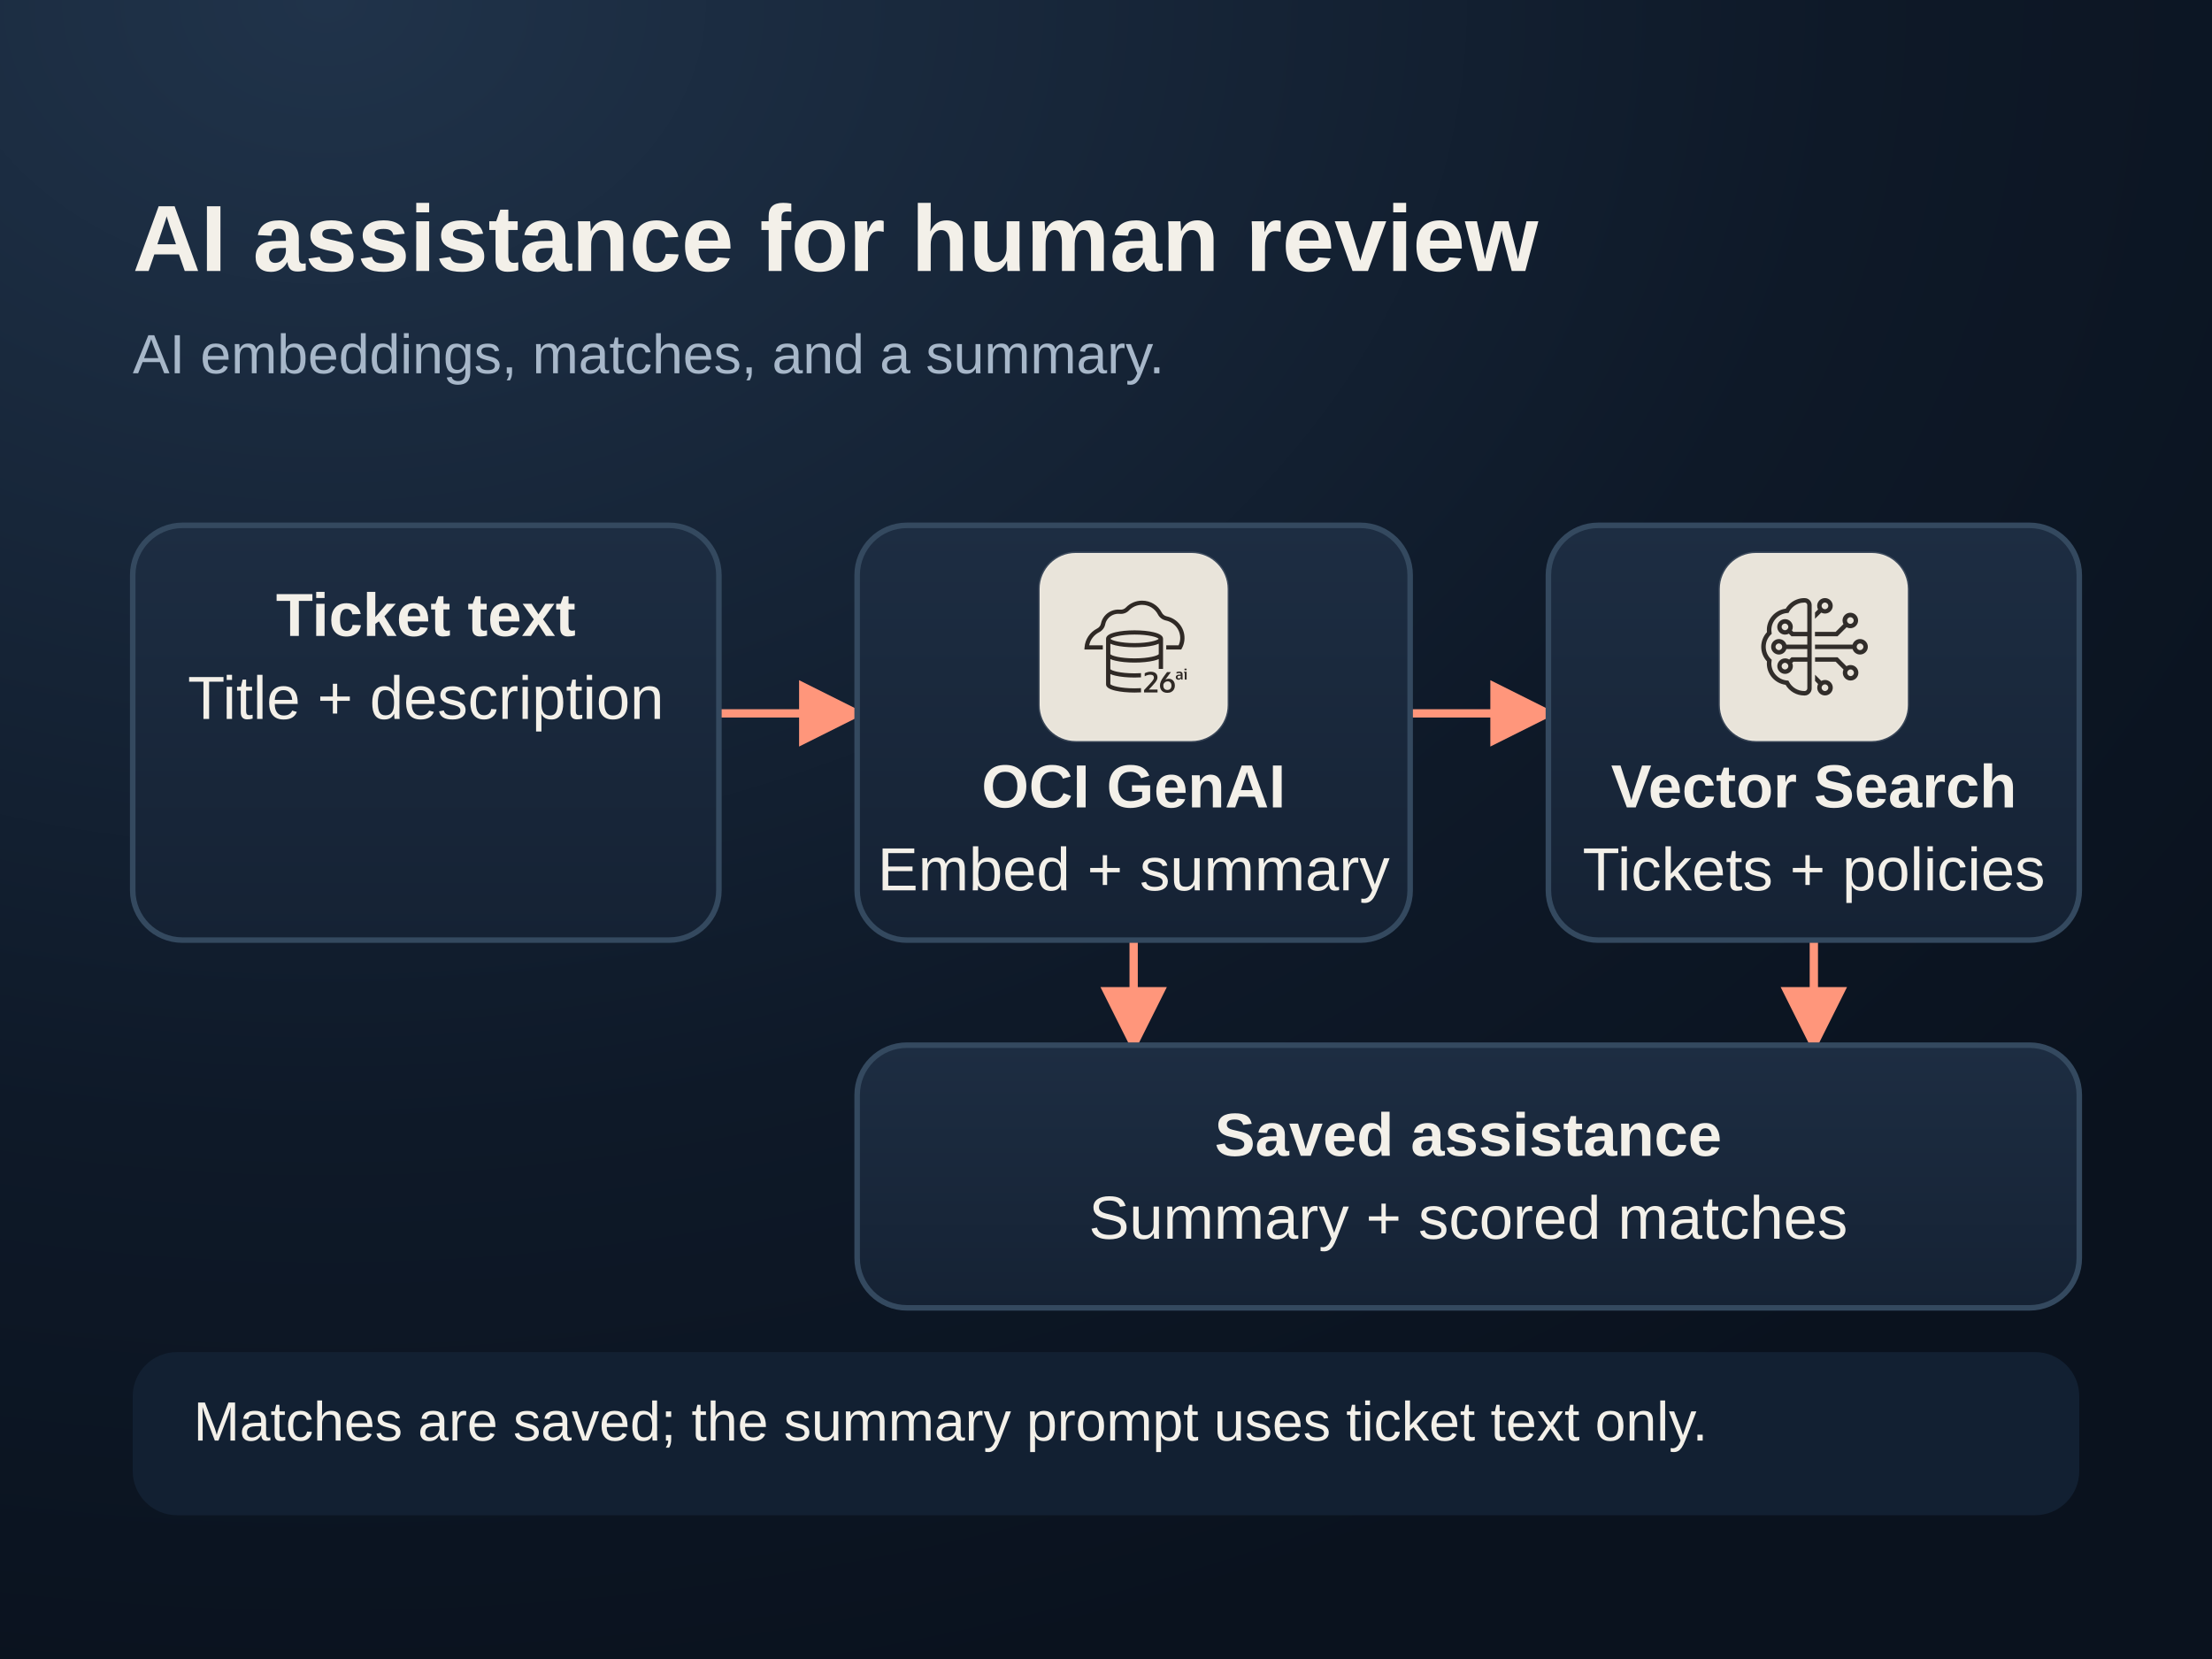
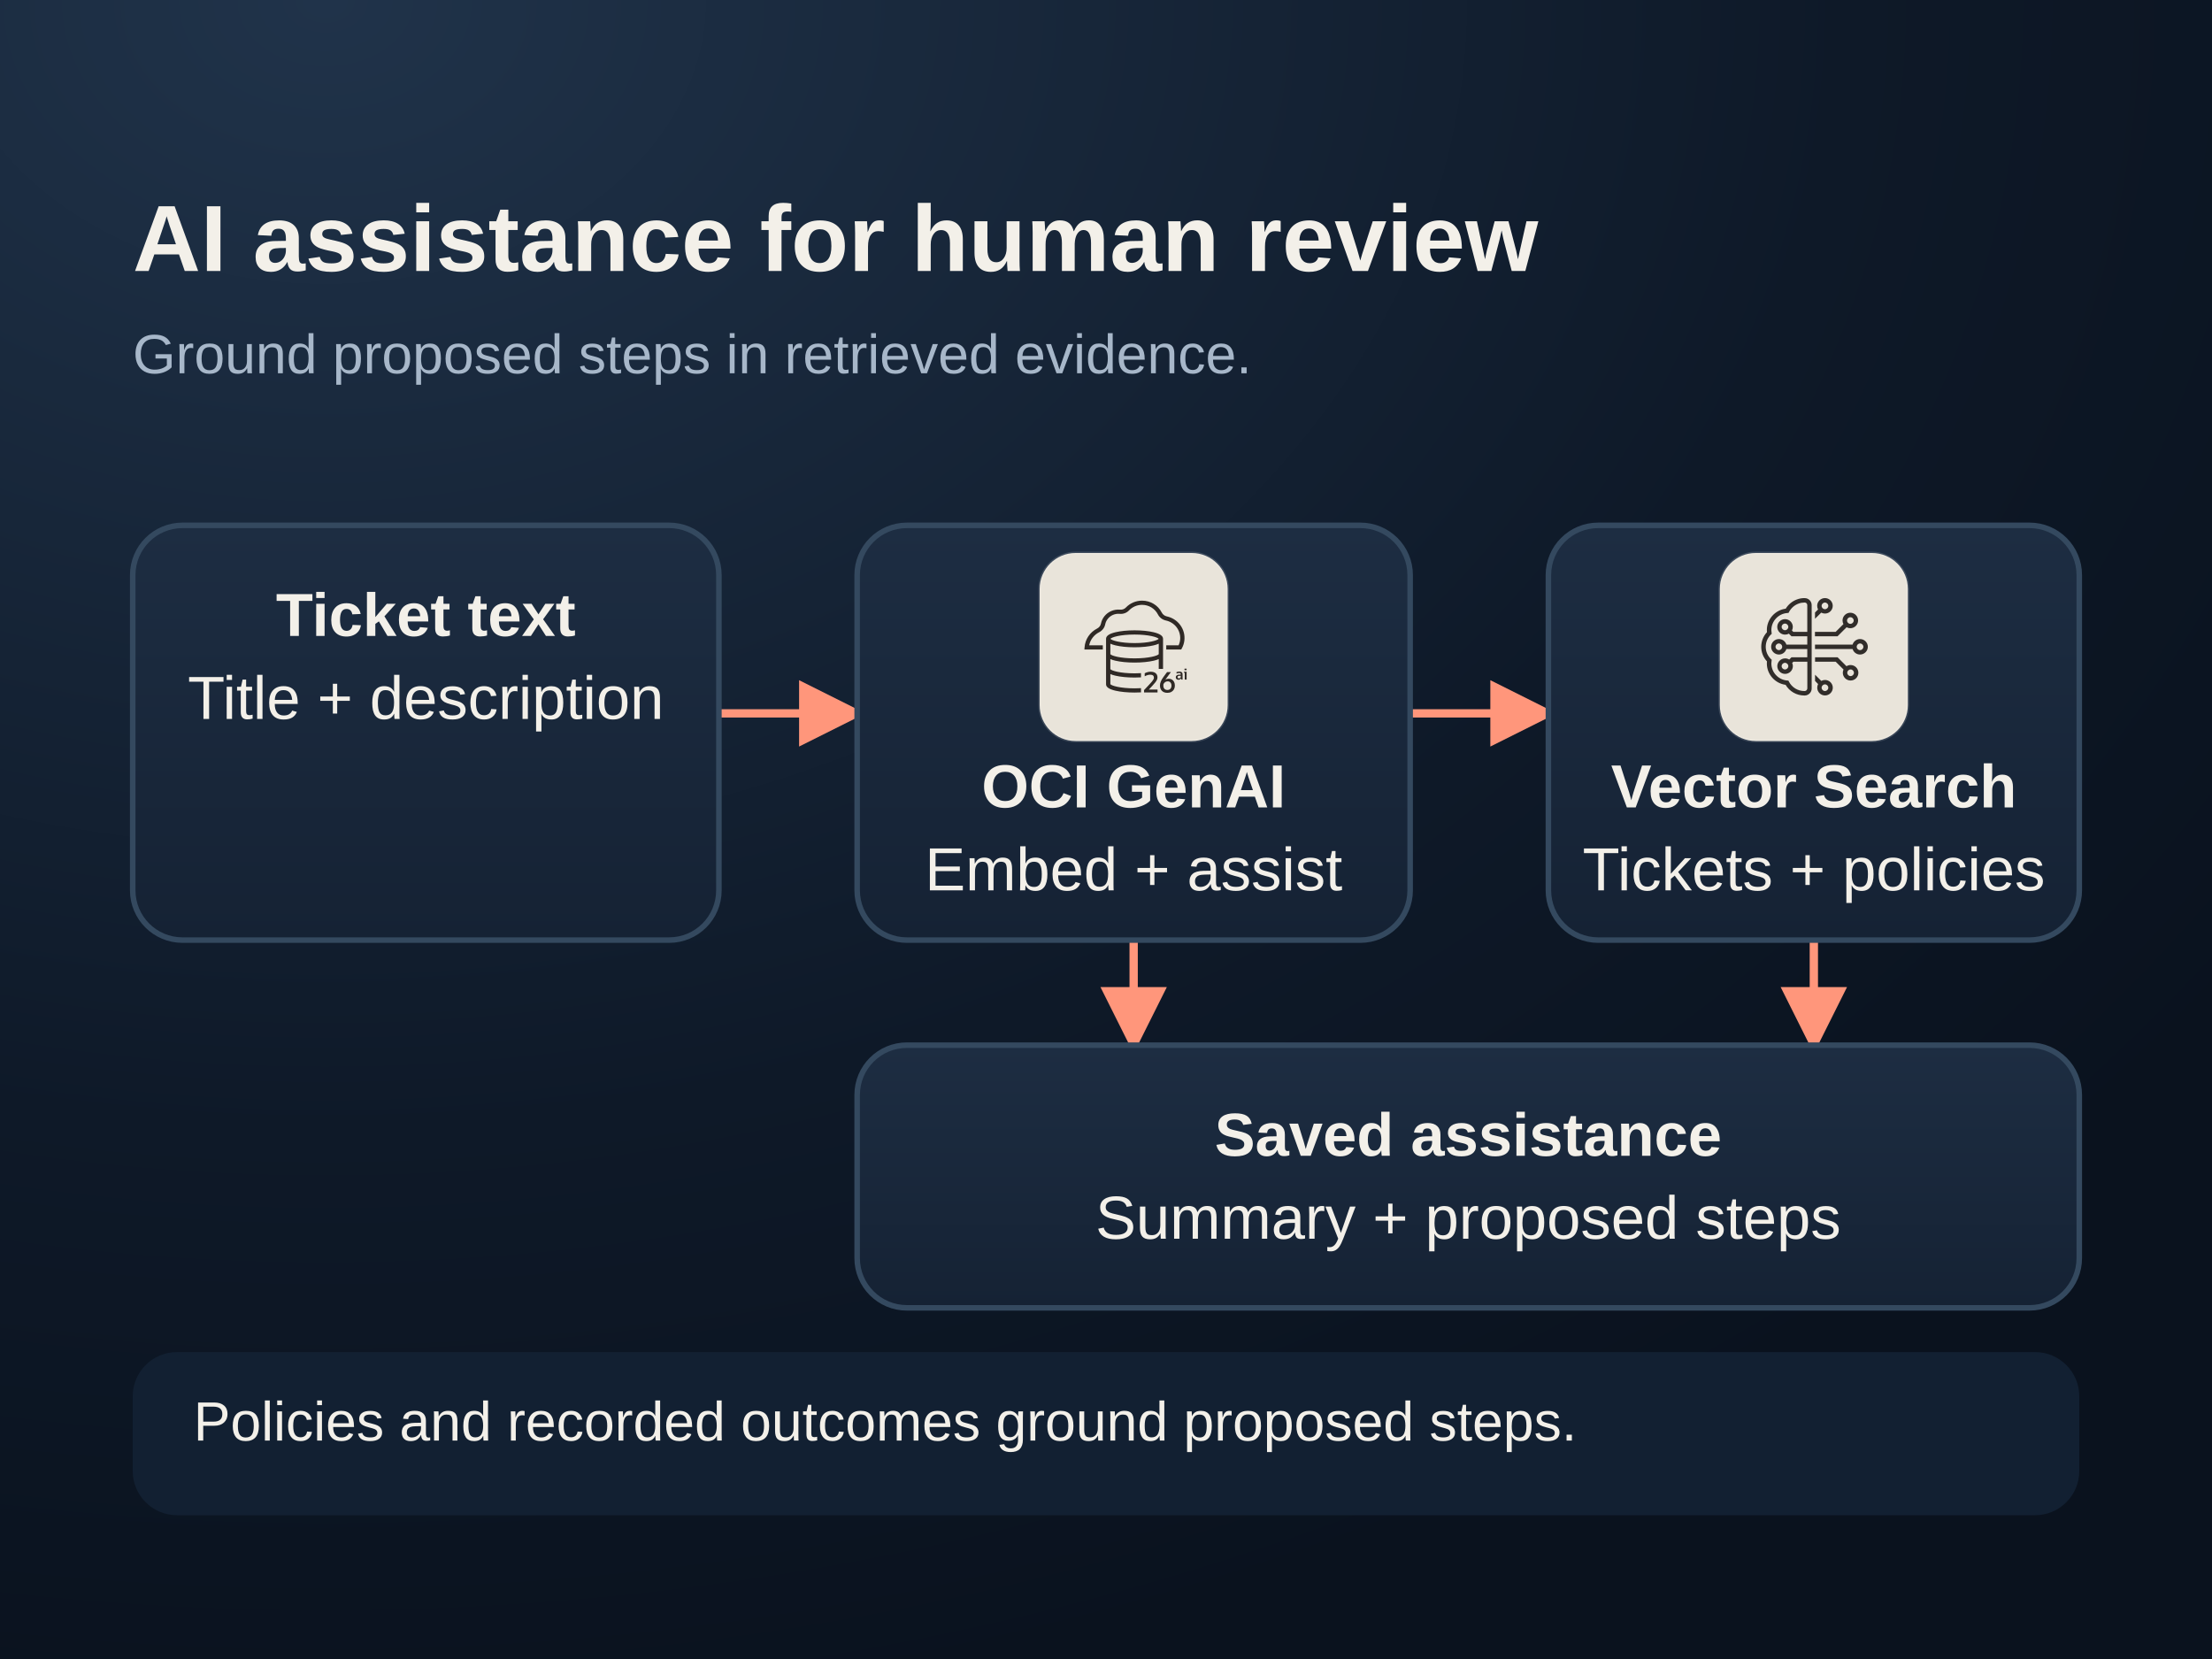
<svg xmlns="http://www.w3.org/2000/svg" width="800" height="600" viewBox="0 0 800 600" role="img" aria-labelledby="title desc">
  <defs>
    <marker id="arrow" markerWidth="8" markerHeight="8" refX="7" refY="4" orient="auto">
      <path d="M0 0 L8 4 L0 8 Z" fill="#ff967b" />
    </marker>
    <radialGradient id="canvas-wash" cx="15%" cy="0%" r="105%">
      <stop offset="0%" stop-color="#20334a" />
      <stop offset="65%" stop-color="#0e1928" />
      <stop offset="100%" stop-color="#0a121e" />
    </radialGradient>
    <linearGradient id="card-surface" x1="0" y1="0" x2="0" y2="1">
      <stop offset="0%" stop-color="#1d2d42" />
      <stop offset="100%" stop-color="#152234" />
    </linearGradient>
  </defs>
  <style>
.focus {animation:focus 8s ease-in-out infinite} .signal {animation:travel 8s linear infinite; opacity:0}
@keyframes focus {0%,28%,100%{stroke:#34495f} 8%,20%{stroke:#ff967b}} 
@keyframes travel {0%{stroke-dashoffset:25;opacity:0} 8%{opacity:1} 38%{stroke-dashoffset:-480;opacity:0} 100%{stroke-dashoffset:-480;opacity:0}}
@media (prefers-reduced-motion:reduce) {.focus,.signal{animation:none} .signal{display:none}}
.paused * {animation-play-state:paused!important}
</style>
  <rect width="800" height="600" fill="url(#canvas-wash)" />
  <text x="48" y="98" font-family="Arial, Helvetica, sans-serif" font-size="34" font-weight="700" fill="#f3f0e9" text-anchor="start">AI assistance for human review</text>
-   <text x="48" y="135" font-family="Arial, Helvetica, sans-serif" font-size="20" font-weight="400" fill="#a7b7c9" text-anchor="start">AI embeddings, matches, and a summary.</text>
+   <text x="48" y="135" font-family="Arial, Helvetica, sans-serif" font-size="20" font-weight="400" fill="#a7b7c9" text-anchor="start">Ground proposed steps in retrieved evidence.</text>
  <g data-role="diagram">
    <path d="M260 258 H310" fill="none" stroke="#ff967b" stroke-width="3" marker-end="url(#arrow)" />
    <path class="signal" style="animation-delay:0s" d="M260 258 H310" fill="none" stroke="#ff967b" stroke-width="6" stroke-linecap="round" stroke-dasharray="10 500" />
    <path d="M510 258 H560" fill="none" stroke="#ff967b" stroke-width="3" marker-end="url(#arrow)" />
    <path class="signal" style="animation-delay:2s" d="M510 258 H560" fill="none" stroke="#ff967b" stroke-width="6" stroke-linecap="round" stroke-dasharray="10 500" />
    <path d="M410 340 V378" fill="none" stroke="#ff967b" stroke-width="3" marker-end="url(#arrow)" />
    <path class="signal" style="animation-delay:3s" d="M410 340 V378" fill="none" stroke="#ff967b" stroke-width="6" stroke-linecap="round" stroke-dasharray="10 500" />
    <path d="M656 340 V378" fill="none" stroke="#ff967b" stroke-width="3" marker-end="url(#arrow)" />
    <path class="signal" style="animation-delay:4s" d="M656 340 V378" fill="none" stroke="#ff967b" stroke-width="6" stroke-linecap="round" stroke-dasharray="10 500" />
    <g>
      <rect class="focus" style="animation-delay:0s" x="48" y="190" width="212" height="150" rx="18" fill="url(#card-surface)" stroke="#34495f" stroke-width="2" />
      <text x="154.0" y="230" font-family="Arial, Helvetica, sans-serif" font-size="22" font-weight="700" fill="#f3f0e9" text-anchor="middle">Ticket text</text>
      <text x="154.0" y="260" font-family="Arial, Helvetica, sans-serif" font-size="22" font-weight="400" fill="#f3f0e9" text-anchor="middle">Title + description</text>
    </g>
    <g>
      <rect class="focus" style="animation-delay:2s" x="310" y="190" width="200" height="150" rx="18" fill="url(#card-surface)" stroke="#34495f" stroke-width="2" />
      <rect x="376.0" y="200.0" width="68" height="68" rx="13" fill="#e9e4da" stroke="#ffffff25" stroke-width="1" />
      <svg width="56" height="56" xml:space="preserve" overflow="hidden" viewBox="0 0 86 85" x="382.0" y="206.0" data-role="icon">
        <g transform="translate(-438 -193)">
          <g>
            <g>
              <g>
                <g>
                  <path d="M52.235 63.005 52.232 63.005C52.904 62.279 53.441 61.647 53.846 61.111 54.25 60.575 54.545 60.091 54.733 59.66 54.919 59.229 55.012 58.808 55.012 58.397 55.012 57.388 54.685 56.606 54.03 56.055 53.376 55.502 52.457 55.227 51.276 55.227 50.722 55.227 50.152 55.303 49.567 55.456 48.981 55.608 48.459 55.816 48.002 56.079L48.002 57.767C49.088 57.178 50.099 56.884 51.036 56.884 52.388 56.884 53.065 57.441 53.065 58.556 53.065 58.829 52.99 59.121 52.841 59.431 52.692 59.741 52.445 60.113 52.099 60.544 51.753 60.975 51.287 61.506 50.701 62.138L47.651 65.419 47.651 66.744 55.046 66.744 55.046 65.135 50.255 65.135C50.255 65.135 52.235 63.005 52.235 63.005Z" fill="#2F2925" fill-rule="nonzero" fill-opacity="1" transform="matrix(1.0119 0 0 1 438.562 194)" />
                  <path d="M62.95 59.589 62.95 59.589C62.439 59.278 61.837 59.123 61.145 59.123 60.474 59.123 59.878 59.296 59.357 59.644 59.57 59.307 59.841 58.913 60.172 58.461L62.391 55.431 60.267 55.431 58.271 58.176C57.014 59.901 56.386 61.459 56.386 62.847 56.386 64.13 56.748 65.135 57.472 65.86 58.196 66.586 59.191 66.949 60.459 66.949 61.29 66.949 62.011 66.781 62.623 66.444 63.236 66.108 63.712 65.637 64.053 65.032 64.393 64.427 64.564 63.725 64.564 62.925 64.564 62.148 64.423 61.474 64.141 60.906 63.858 60.338 63.462 59.899 62.951 59.589ZM62.094 64.707C61.695 65.139 61.149 65.355 60.458 65.355 59.766 65.355 59.223 65.142 58.829 64.716 58.435 64.289 58.238 63.693 58.238 62.925 58.238 62.641 58.254 62.378 58.286 62.136 58.807 61.094 59.605 60.574 60.681 60.574 61.288 60.574 61.775 60.792 62.143 61.228 62.51 61.665 62.693 62.24 62.693 62.956 62.693 63.692 62.493 64.276 62.094 64.707Z" fill="#2F2925" fill-rule="nonzero" fill-opacity="1" transform="matrix(1.0119 0 0 1 438.562 194)" />
                  <path d="M67.068 55.144 67.068 55.146C66.795 55.146 66.515 55.173 66.23 55.228 65.945 55.283 65.691 55.358 65.467 55.451L65.467 56.238C66.031 56.034 66.533 55.931 66.975 55.931 67.271 55.931 67.477 55.98 67.595 56.08 67.713 56.179 67.771 56.367 67.771 56.643L67.771 56.85 66.942 56.85C66.361 56.85 65.904 56.979 65.569 57.239 65.234 57.498 65.066 57.854 65.066 58.306 65.066 58.732 65.199 59.068 65.465 59.316 65.73 59.565 66.09 59.688 66.541 59.688 66.837 59.688 67.107 59.623 67.353 59.494 67.599 59.364 67.803 59.18 67.966 58.943L68.108 59.588 68.786 59.588 68.786 56.633C68.786 55.64 68.213 55.144 67.068 55.144ZM67.336 58.765C67.152 58.873 66.957 58.926 66.75 58.926 66.526 58.926 66.353 58.865 66.23 58.74 66.107 58.615 66.046 58.444 66.046 58.223 66.046 57.737 66.382 57.495 67.059 57.495L67.787 57.495 67.787 58.314C67.67 58.508 67.519 58.658 67.335 58.765Z" fill="#2F2925" fill-rule="nonzero" fill-opacity="1" transform="matrix(1.0119 0 0 1 438.562 194)" />
                  <path d="M69.84 53.531 71.005 53.531 71.005 54.358 69.84 54.358Z" fill="#2F2925" fill-rule="nonzero" fill-opacity="1" transform="matrix(1.0119 0 0 1 438.562 194)" />
                  <path d="M69.548 55.237 69.548 55.65 69.991 55.973 69.991 59.59 71.014 59.59 71.014 55.237 69.548 55.237Z" fill="#2F2925" fill-rule="nonzero" fill-opacity="1" transform="matrix(1.0119 0 0 1 438.562 194)" />
                  <path d="M23.018 33.284C24.744 32.388 25.947 30.802 26.319 28.934 26.786 26.59 28.383 24.618 30.592 23.659 31.742 23.159 33.006 22.956 34.249 23.073 36.212 23.259 38.094 22.561 39.408 21.162 41.247 19.206 43.849 18.083 46.549 18.083 50.263 18.083 53.603 20.125 55.265 23.412 56.135 25.131 57.73 26.357 59.642 26.774 60.766 27.019 61.835 27.454 62.818 28.066 67.071 30.714 68.659 36.082 66.614 40.542L59.831 40.542 59.831 42.875 68.05 42.875 68.385 42.261C71.466 36.616 69.574 29.513 64.076 26.093 62.862 25.338 61.541 24.801 60.151 24.497 58.938 24.232 57.927 23.456 57.377 22.369 55.312 18.286 51.163 15.75 46.548 15.75 43.193 15.75 39.96 17.144 37.677 19.575 36.867 20.437 35.7 20.867 34.472 20.751 32.83 20.597 31.159 20.864 29.641 21.523 26.726 22.789 24.617 25.391 24.002 28.484 23.768 29.655 23.009 30.652 21.919 31.219 17.921 33.294 15.336 37.183 15.003 41.622L14.91 42.876 25.018 42.876 25.018 40.543 17.528 40.543C18.14 37.441 20.129 34.785 23.017 33.284L23.018 33.284Z" fill="#2F2925" fill-rule="nonzero" fill-opacity="1" transform="matrix(1.0119 0 0 1 438.562 194)" />
                  <path d="M58.074 53.667 58.074 36.945C58.074 35.344 56.395 34.154 52.941 33.309L52.944 33.309C50.123 32.617 46.39 32.237 42.433 32.237 38.476 32.237 34.744 32.617 31.922 33.308 28.467 34.153 26.788 35.342 26.788 36.944L26.788 62.203C26.788 63.776 28.47 64.939 31.93 65.757 34.749 66.424 38.479 66.791 42.432 66.791 43.64 66.791 44.827 66.757 45.974 66.69L45.974 64.353C44.875 64.42 43.693 64.458 42.432 64.458 34.538 64.458 29.722 62.983 29.149 62.128L29.149 56.526C29.896 56.861 30.82 57.16 31.93 57.422 34.748 58.089 38.478 58.456 42.431 58.456 43.639 58.456 44.827 58.422 45.973 58.355L45.973 56.019C44.874 56.085 43.692 56.123 42.431 56.123 34.522 56.123 29.707 54.643 29.148 53.789L29.148 48.212C29.895 48.547 30.819 48.846 31.929 49.108 34.747 49.775 38.478 50.142 42.43 50.142 46.383 50.142 50.113 49.775 52.932 49.108 54.041 48.846 54.966 48.548 55.713 48.212L55.713 53.667 58.074 53.667ZM42.433 34.571C50.256 34.571 55.011 36.052 55.68 36.944 55.012 37.838 50.256 39.318 42.433 39.318 34.61 39.318 29.855 37.837 29.186 36.944 29.854 36.051 34.61 34.571 42.433 34.571ZM42.433 47.807C34.524 47.807 29.709 46.327 29.15 45.473L29.15 39.661C29.895 40.004 30.816 40.31 31.922 40.581 34.744 41.272 38.476 41.652 42.433 41.652 46.39 41.652 50.122 41.272 52.944 40.581 54.05 40.31 54.971 40.004 55.716 39.661L55.716 45.473C55.158 46.328 50.342 47.807 42.433 47.807Z" fill="#2F2925" fill-rule="nonzero" fill-opacity="1" transform="matrix(1.0119 0 0 1 438.562 194)" />
                </g>
              </g>
            </g>
          </g>
        </g>
      </svg>
      <text x="410.0" y="292" font-family="Arial, Helvetica, sans-serif" font-size="22" font-weight="700" fill="#f3f0e9" text-anchor="middle">OCI GenAI</text>
-       <text x="410.0" y="322" font-family="Arial, Helvetica, sans-serif" font-size="22" font-weight="400" fill="#f3f0e9" text-anchor="middle">Embed + summary</text>
+       <text x="410.0" y="322" font-family="Arial, Helvetica, sans-serif" font-size="22" font-weight="400" fill="#f3f0e9" text-anchor="middle">Embed + assist</text>
    </g>
    <g>
      <rect class="focus" style="animation-delay:4s" x="560" y="190" width="192" height="150" rx="18" fill="url(#card-surface)" stroke="#34495f" stroke-width="2" />
      <rect x="622.0" y="200.0" width="68" height="68" rx="13" fill="#e9e4da" stroke="#ffffff25" stroke-width="1" />
      <svg width="56" height="56" xml:space="preserve" overflow="hidden" viewBox="0 0 99 100" x="628.0" y="206.0" data-role="icon">
        <g transform="translate(-602 -524)">
          <g>
            <g>
              <g>
                <g>
                  <path d="M38.529 9.391C39.243 9.784 40.064 9.998 40.921 9.998 43.67 9.998 45.92 7.749 45.92 4.999 45.92 2.25 43.67 0 40.921 0 38.171 0 35.922 2.25 35.922 4.999 35.922 5.856 36.136 6.642 36.493 7.356L34.529 9.32 34.529 13.355 38.529 9.391ZM40.921 2.892C42.099 2.892 43.063 3.856 43.063 5.035 43.063 6.213 42.099 7.177 40.921 7.177 39.742 7.177 38.778 6.213 38.778 5.035 38.778 3.856 39.742 2.892 40.921 2.892Z" fill="#312D2A" fill-rule="nonzero" fill-opacity="1" transform="matrix(1.00569 0 0 1 617.526 542.398)" />
                  <path d="M36.529 55.526C36.172 56.24 35.958 57.026 35.958 57.883 35.958 60.632 38.208 62.882 40.957 62.882 43.707 62.882 45.956 60.632 45.956 57.883 45.956 55.133 43.707 52.883 40.957 52.883 40.1 52.883 39.279 53.098 38.565 53.49L34.566 49.491 34.566 53.526 36.529 55.526ZM40.922 55.74C42.1 55.74 43.064 56.704 43.064 57.883 43.064 59.061 42.1 60.025 40.922 60.025 39.743 60.025 38.779 59.061 38.779 57.883 38.779 56.704 39.743 55.74 40.922 55.74Z" fill="#312D2A" fill-rule="nonzero" fill-opacity="1" transform="matrix(1.00569 0 0 1 617.526 542.398)" />
                  <path d="M32.387 4.535C32.387 2.107 30.494 0.107 28.066 0.036 26.317-0.036 24.603 0.25 22.924 0.893 19.925 2 17.39 4.107 15.711 6.856 8.856 7.749 3.607 13.676 3.607 20.639 3.607 21.068 3.642 21.532 3.678 22.032 1.321 24.603 0 27.924 0 31.459 0 34.994 1.285 38.279 3.678 40.886 3.642 41.35 3.607 41.814 3.607 42.242 3.607 49.206 8.82 55.097 15.64 56.026 18.14 60.275 22.674 62.917 27.638 62.917 27.745 62.917 27.888 62.917 27.995 62.917 30.423 62.846 32.387 60.846 32.387 58.418L32.387 4.535ZM27.924 60.025C27.817 60.025 27.745 60.025 27.638 60.025 23.496 60.025 19.711 57.704 17.818 54.026L17.461 53.312 16.676 53.24C10.962 52.776 6.499 47.956 6.499 42.207 6.499 41.707 6.535 41.207 6.642 40.564L6.749 39.85 6.213 39.35C4.071 37.243 2.892 34.458 2.892 31.459 2.892 28.459 4.071 25.674 6.213 23.567L6.749 23.067 6.642 22.353C6.535 21.71 6.499 21.175 6.499 20.675 6.499 14.926 10.998 10.07 16.747 9.641L17.533 9.57 17.89 8.891C19.211 6.428 21.353 4.535 23.96 3.571 25.174 3.107 26.424 2.892 27.674 2.892 27.781 2.892 27.888 2.892 28.031 2.892 28.888 2.928 29.566 3.642 29.566 4.535L29.566 21.818 20.604 21.818 19.711 20.925C20.068 20.247 20.282 19.425 20.282 18.604 20.282 15.854 18.032 13.605 15.283 13.605 12.534 13.605 10.284 15.854 10.284 18.604 10.284 21.353 12.534 23.603 15.283 23.603 16.176 23.603 16.997 23.389 17.711 22.96L19.425 24.674 29.566 24.674 29.566 30.03 16.14 30.03C15.533 27.959 13.605 26.46 11.355 26.46 8.606 26.46 6.356 28.709 6.356 31.459 6.356 34.208 8.606 36.458 11.355 36.458 13.605 36.458 15.533 34.958 16.14 32.887L29.566 32.887 29.566 38.243 19.425 38.243 17.961 39.707C17.175 39.207 16.283 38.957 15.319 38.957 12.569 38.957 10.32 41.207 10.32 43.956 10.32 46.706 12.569 48.956 15.319 48.956 18.068 48.956 20.318 46.706 20.318 43.956 20.318 43.207 20.139 42.492 19.854 41.885L20.639 41.1 29.602 41.1 29.602 58.382C29.53 59.275 28.816 60.025 27.924 60.025ZM15.247 20.746C14.069 20.746 13.105 19.782 13.105 18.604 13.105 17.426 14.069 16.461 15.247 16.461 16.426 16.461 17.39 17.426 17.39 18.604 17.39 19.782 16.461 20.746 15.247 20.746ZM13.462 31.459C13.462 32.637 12.498 33.601 11.319 33.601 10.141 33.601 9.177 32.637 9.177 31.459 9.177 30.28 10.141 29.316 11.319 29.316 12.498 29.316 13.462 30.28 13.462 31.459ZM17.39 43.956C17.39 45.135 16.426 46.099 15.247 46.099 14.069 46.099 13.105 45.135 13.105 43.956 13.105 42.778 14.069 41.814 15.247 41.814 16.426 41.814 17.39 42.778 17.39 43.956Z" fill="#312D2A" fill-rule="nonzero" fill-opacity="1" transform="matrix(1.00569 0 0 1 617.526 542.398)" />
                  <path d="M34.529 24.674 48.991 24.674 54.812 18.854C55.526 19.247 56.347 19.461 57.204 19.461 59.954 19.461 62.203 17.211 62.203 14.462 62.203 11.712 59.954 9.463 57.204 9.463 54.455 9.463 52.205 11.712 52.205 14.462 52.205 15.319 52.419 16.104 52.776 16.818L47.777 21.817 34.494 21.817 34.494 24.674 34.529 24.674ZM57.24 12.355C58.418 12.355 59.382 13.319 59.382 14.497 59.382 15.676 58.418 16.64 57.24 16.64 56.061 16.64 55.097 15.676 55.097 14.497 55.097 13.319 56.061 12.355 57.24 12.355Z" fill="#312D2A" fill-rule="nonzero" fill-opacity="1" transform="matrix(1.00569 0 0 1 617.526 542.398)" />
                  <path d="M34.529 41.1 47.812 41.1 52.847 46.135C52.562 46.777 52.383 47.492 52.383 48.241 52.383 50.991 54.633 53.24 57.382 53.24 60.132 53.24 62.381 50.991 62.381 48.241 62.381 45.492 60.132 43.242 57.382 43.242 56.418 43.242 55.525 43.528 54.74 43.992L49.027 38.243 34.565 38.243 34.565 41.1 34.529 41.1ZM57.382 46.099C58.561 46.099 59.525 47.063 59.525 48.241 59.525 49.42 58.561 50.384 57.382 50.384 56.204 50.384 55.24 49.42 55.24 48.241 55.24 47.063 56.204 46.099 57.382 46.099Z" fill="#312D2A" fill-rule="nonzero" fill-opacity="1" transform="matrix(1.00569 0 0 1 617.526 542.398)" />
                  <path d="M63.453 26.459C61.203 26.459 59.275 27.959 58.668 30.03L34.529 30.03 34.529 32.887 58.668 32.887C59.275 34.958 61.203 36.458 63.453 36.458 66.202 36.458 68.452 34.208 68.452 31.459 68.452 28.709 66.238 26.459 63.453 26.459ZM63.453 33.601C62.274 33.601 61.31 32.637 61.31 31.459 61.31 30.28 62.274 29.316 63.453 29.316 64.631 29.316 65.595 30.28 65.595 31.459 65.595 32.637 64.667 33.601 63.453 33.601Z" fill="#312D2A" fill-rule="nonzero" fill-opacity="1" transform="matrix(1.00569 0 0 1 617.526 542.398)" />
                </g>
              </g>
            </g>
          </g>
        </g>
      </svg>
      <text x="656.0" y="292" font-family="Arial, Helvetica, sans-serif" font-size="22" font-weight="700" fill="#f3f0e9" text-anchor="middle">Vector Search</text>
      <text x="656.0" y="322" font-family="Arial, Helvetica, sans-serif" font-size="22" font-weight="400" fill="#f3f0e9" text-anchor="middle">Tickets + policies</text>
    </g>
    <g>
      <rect class="focus" style="animation-delay:5s" x="310" y="378" width="442" height="95" rx="18" fill="url(#card-surface)" stroke="#34495f" stroke-width="2" />
      <text x="531.0" y="418" font-family="Arial, Helvetica, sans-serif" font-size="22" font-weight="700" fill="#f3f0e9" text-anchor="middle">Saved assistance</text>
-       <text x="531.0" y="448" font-family="Arial, Helvetica, sans-serif" font-size="22" font-weight="400" fill="#f3f0e9" text-anchor="middle">Summary + scored matches</text>
+       <text x="531.0" y="448" font-family="Arial, Helvetica, sans-serif" font-size="22" font-weight="400" fill="#f3f0e9" text-anchor="middle">Summary + proposed steps</text>
    </g>
    <rect x="48" y="489" width="704" height="59" rx="16" fill="#122032" />
-     <text x="70" y="521" font-family="Arial, Helvetica, sans-serif" font-size="20" font-weight="400" fill="#f3f0e9" text-anchor="start">Matches are saved; the summary prompt uses ticket text only.</text>
+     <text x="70" y="521" font-family="Arial, Helvetica, sans-serif" font-size="20" font-weight="400" fill="#f3f0e9" text-anchor="start">Policies and recorded outcomes ground proposed steps.</text>
  </g>
</svg>
